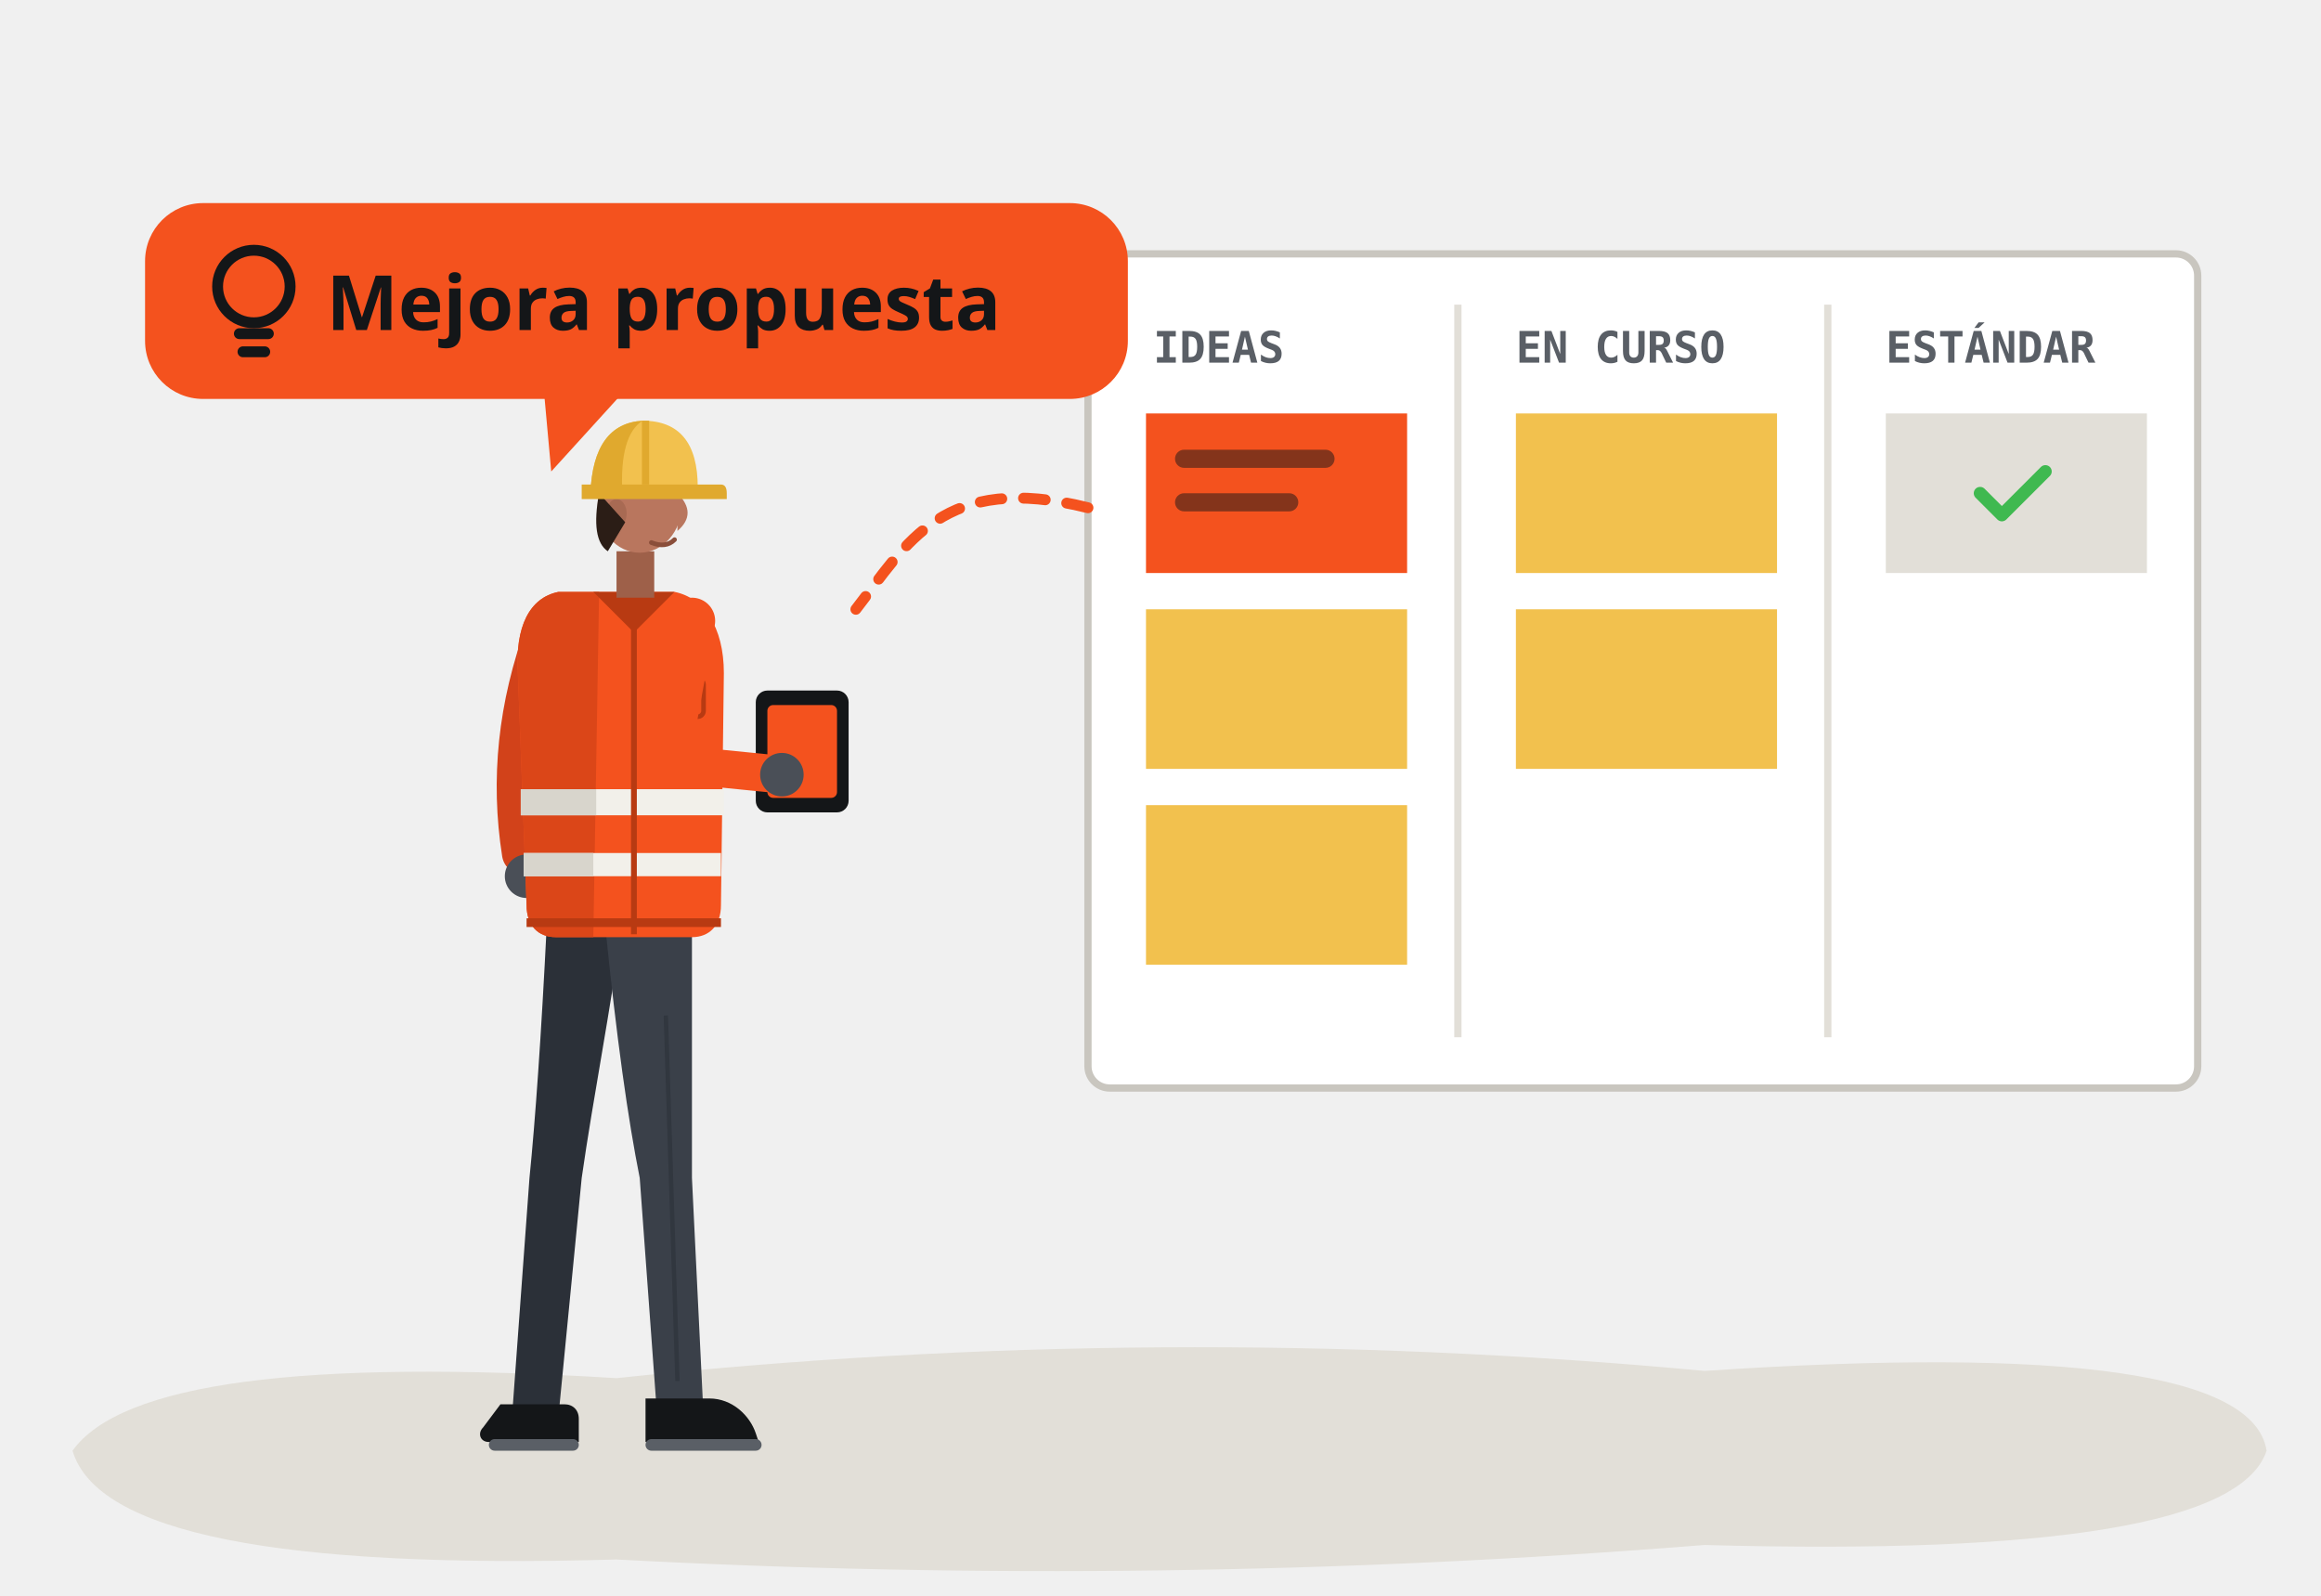
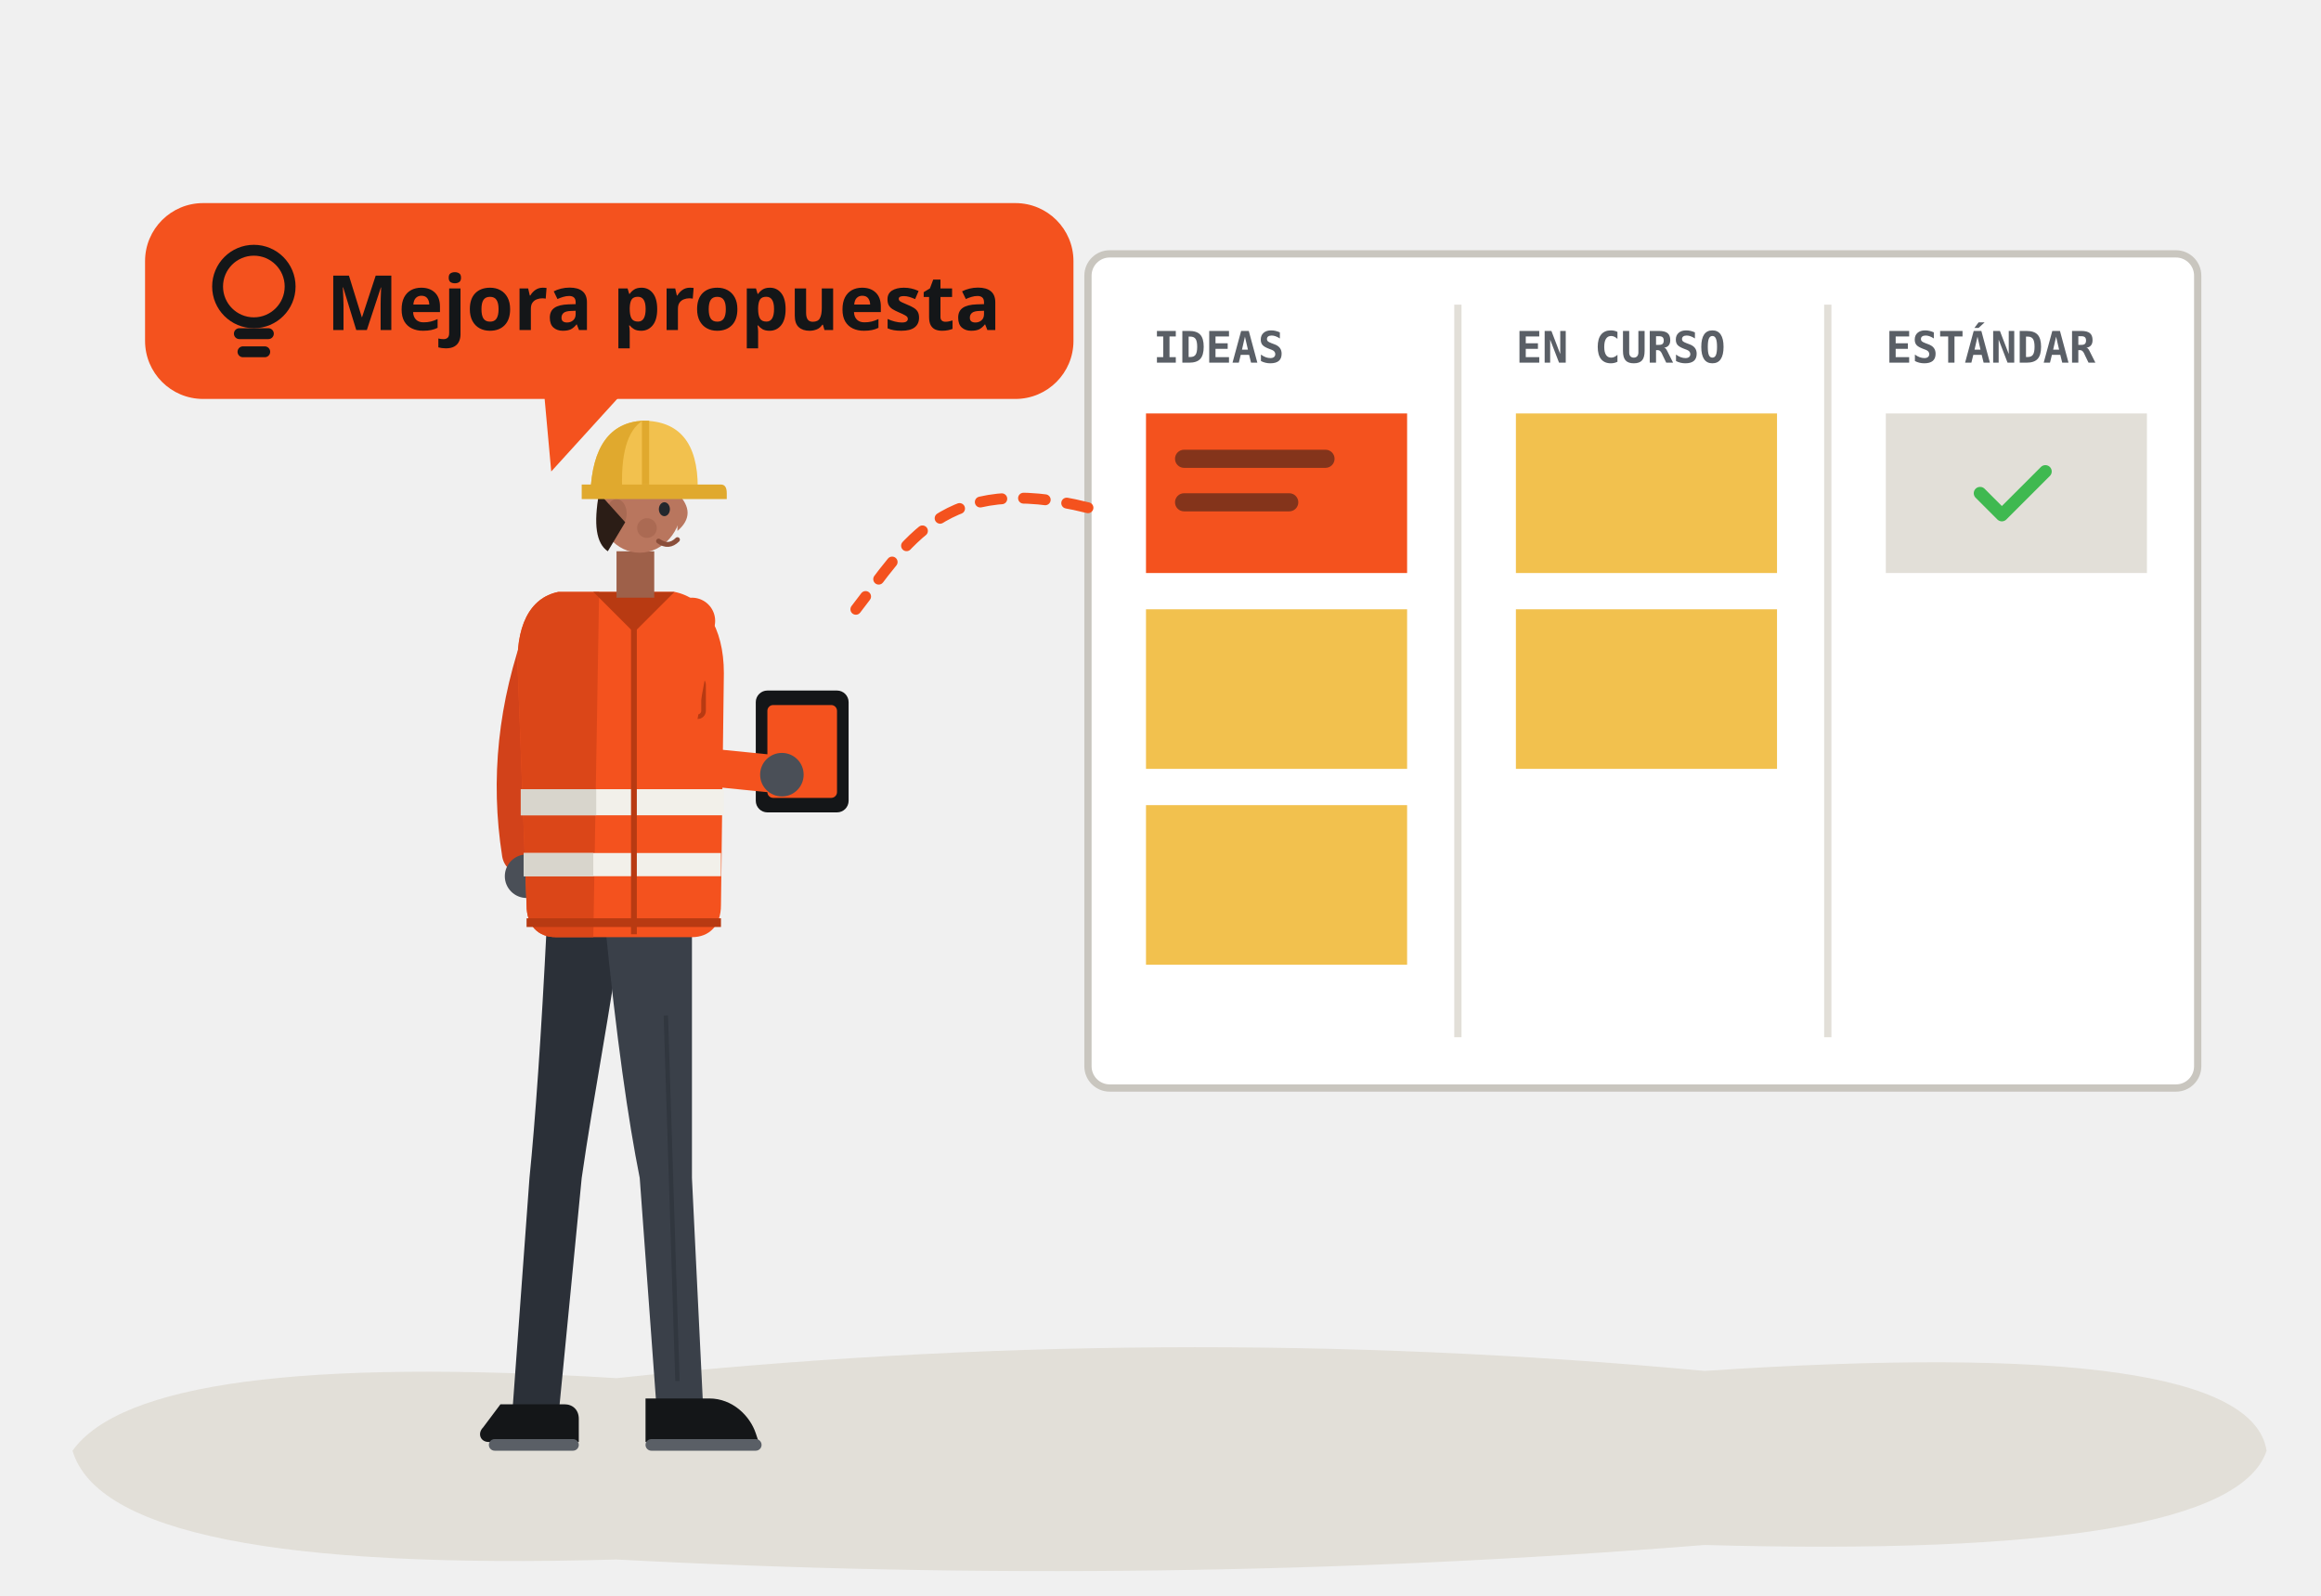
<svg xmlns="http://www.w3.org/2000/svg" viewBox="0 0 640 440" role="img" aria-label="Una operaria propone una mejora desde el puesto y la idea aparece en el tablero de mejora continua">
  <path d="M20 400Q40 372 170 380Q320 364 470 378Q620 368 625 400Q615 430 470 426Q320 438 170 430Q30 434 20 400Z" fill="#E2DFD8" />
  <rect x="300" y="70" width="306" height="230" rx="6" fill="#FFFFFF" stroke="#C9C6BF" stroke-width="2" />
  <path d="M402 84V286M504 84V286" stroke="#E2DFD8" stroke-width="2" />
  <text x="318" y="100" font-family="DM Mono, monospace" font-size="12" font-weight="600" fill="#5A5F66">IDEAS</text>
  <text x="418" y="100" font-family="DM Mono, monospace" font-size="12" font-weight="600" fill="#5A5F66">EN CURSO</text>
  <text x="520" y="100" font-family="DM Mono, monospace" font-size="12" font-weight="600" fill="#5A5F66">ESTÁNDAR</text>
  <rect x="316" y="114" width="72" height="44" fill="#F4521E" />
  <rect x="316" y="168" width="72" height="44" fill="#F2C14E" />
  <rect x="316" y="222" width="72" height="44" fill="#F2C14E" />
  <rect x="418" y="114" width="72" height="44" fill="#F2C14E" />
  <rect x="418" y="168" width="72" height="44" fill="#F2C14E" />
  <rect x="520" y="114" width="72" height="44" fill="#E2DFD8" />
-   <path class="ilus-draw" pathLength="1" d="M546 136l6 6 12-12" fill="none" stroke="#3FB950" stroke-width="3.5" stroke-linecap="round" stroke-linejoin="round" />
+   <path d="M546 136l6 6 12-12" fill="none" stroke="#3FB950" stroke-width="3.5" stroke-linecap="round" stroke-linejoin="round" class="ilus-draw" pathLength="1" />
  <rect x="324" y="124" width="44" height="5" rx="2.5" fill="#141618" opacity="0.5" />
  <rect x="324" y="136" width="34" height="5" rx="2.5" fill="#141618" opacity="0.5" />
  <path d="M300 140C260 130 250 150 236 168" fill="none" stroke="#F4521E" stroke-width="3" stroke-dasharray="6 6" stroke-linecap="round" />
-   <g class="ilus-breathe" style="--d:0.45s">
+   <g class="ilus-breathe" style="--d:0.00s">
    <g transform="translate(170 400) scale(0.8)">
      <path d="M-24 -182C-26 -142 -28 -114 -30 -94L-36 -12H-20L-12 -94C-8 -122 -2 -152 2 -182Z" fill="#2B3038" />
      <path d="M-4 -182C0 -142 4 -114 8 -94L14 -12H30L26 -94C26 -130 26 -158 26 -182Z" fill="#3A4049" />
      <path d="M17 -150L21 -24" stroke="#2B3038" stroke-width="1.5" opacity=".6" />
      <path d="M-40 -16h22c3 0 5 2 5 5v8h-31c-3 0-4-3-2-5z" fill="#141618" />
      <rect x="-44" y="-4" width="31" height="4" rx="2" fill="#5A5F66" />
      <path d="M10 -18h22c8 0 14 6 16 12l1 3H10z" fill="#141618" />
      <rect x="10" y="-4" width="40" height="4" rx="2" fill="#5A5F66" />
      <path d="M-24 -282Q-38 -244 -32 -206" fill="none" stroke="#D2421A" stroke-width="15" stroke-linecap="round" />
      <circle cx="-31" cy="-198" r="7.5" fill="#4A4F57" />
      <path d="M-20 -296C-30 -294 -35 -284 -34 -268L-31 -188C-31 -181 -27 -177 -21 -177H26C32 -177 36 -181 36 -188L37 -268C37 -284 30 -294 20 -296Z" fill="#F4521E" />
      <path d="M-20 -296C-30 -294 -35 -284 -34 -268L-31 -188C-31 -181 -27 -177 -21 -177H-8L-6 -296Z" fill="#DB4618" />
      <path d="M-33 -228H37V-219H-33ZM-32 -206H36V-198H-32Z" fill="#F2F0EA" />
      <path d="M-33 -228H-7V-219H-33ZM-32 -206H-8V-198H-32Z" fill="#D8D5CC" />
      <path d="M6 -294V-178" stroke="#B83A12" stroke-width="2" />
      <rect x="15" y="-266" width="15" height="13" rx="2" fill="none" stroke="#B83A12" stroke-width="1.6" />
      <path d="M-8 -296L6 -282L20 -296Z" fill="#B83A12" />
      <path d="M-31 -182H36" stroke="#B83A12" stroke-width="3" />
      <path d="M0 -310h13v16H0z" fill="#9E6049" />
      <ellipse cx="8" cy="-326" rx="14.5" ry="16.5" fill="#B9765E" />
      <path d="M21 -330Q28 -323 21 -317Z" fill="#B9765E" />
      <ellipse cx="0" cy="-323" rx="3.5" ry="5" fill="#A86A53" />
-       <path d="M12 -313Q17 -311 20 -314" fill="none" stroke="#8A4E3A" stroke-width="1.6" stroke-linecap="round" />
+       <circle cx="10.5" cy="-318" r="3.4" fill="#8A4E3A" opacity=".3" data-cara="" />
+       <ellipse cx="16.5" cy="-324.5" rx="1.9" ry="2.4" fill="#23272D" />
+       <path d="M13 -330.5Q16.5 -332.5 20.5 -330.5" fill="none" stroke="#3B2A20" stroke-width="2" stroke-linecap="round" />
+       <path d="M14.5 -313.5Q18 -311 21 -314" fill="none" stroke="#8A4E3A" stroke-width="1.7" stroke-linecap="round" />
      <path d="M-6 -330Q-9 -314 -3 -310L3 -320Z" fill="#2B1D16" />
      <path d="M-9 -330Q-8 -354 9 -355Q28 -355 28 -332Z" fill="#F2C14E" />
      <path d="M9 -355Q-8 -354 -9 -330H2Q1 -350 9 -355Z" fill="#E0A92E" />
      <path d="M-12 -333H36Q38 -333 38 -330V-328H-12Z" fill="#E0A92E" />
      <path d="M10 -355V-333" stroke="#E0A92E" stroke-width="2.5" />
      <rect x="48" y="-262" width="32" height="42" rx="4" fill="#141618" />
      <rect x="52" y="-257" width="24" height="32" rx="2" fill="#F4521E" />
      <path d="M26 -286L17 -237" fill="none" stroke="#F4521E" stroke-width="16" stroke-linecap="round" />
      <path d="M17 -237L57 -233" fill="none" stroke="#F4521E" stroke-width="13" stroke-linecap="round" />
      <circle cx="57" cy="-233" r="7.5" fill="#4A4F57" />
    </g>
  </g>
  <g class="ilus-bubble" style="--i:0">
-     <rect x="40" y="56" width="271" height="54" rx="16" fill="#F4521E" />
+     <rect x="40" y="56" width="256" height="54" rx="16" fill="#F4521E" />
    <path d="M150 108l2 22 20-22z" fill="#F4521E" />
    <circle cx="70" cy="79" r="10" fill="none" stroke="#141618" stroke-width="3" />
    <path d="M66 92H74M67 97H73" stroke="#141618" stroke-width="3" stroke-linecap="round" />
    <text x="90" y="91" font-family="DM Sans, sans-serif" font-weight="700" font-size="21" fill="#141618">Mejora propuesta</text>
  </g>
</svg>
